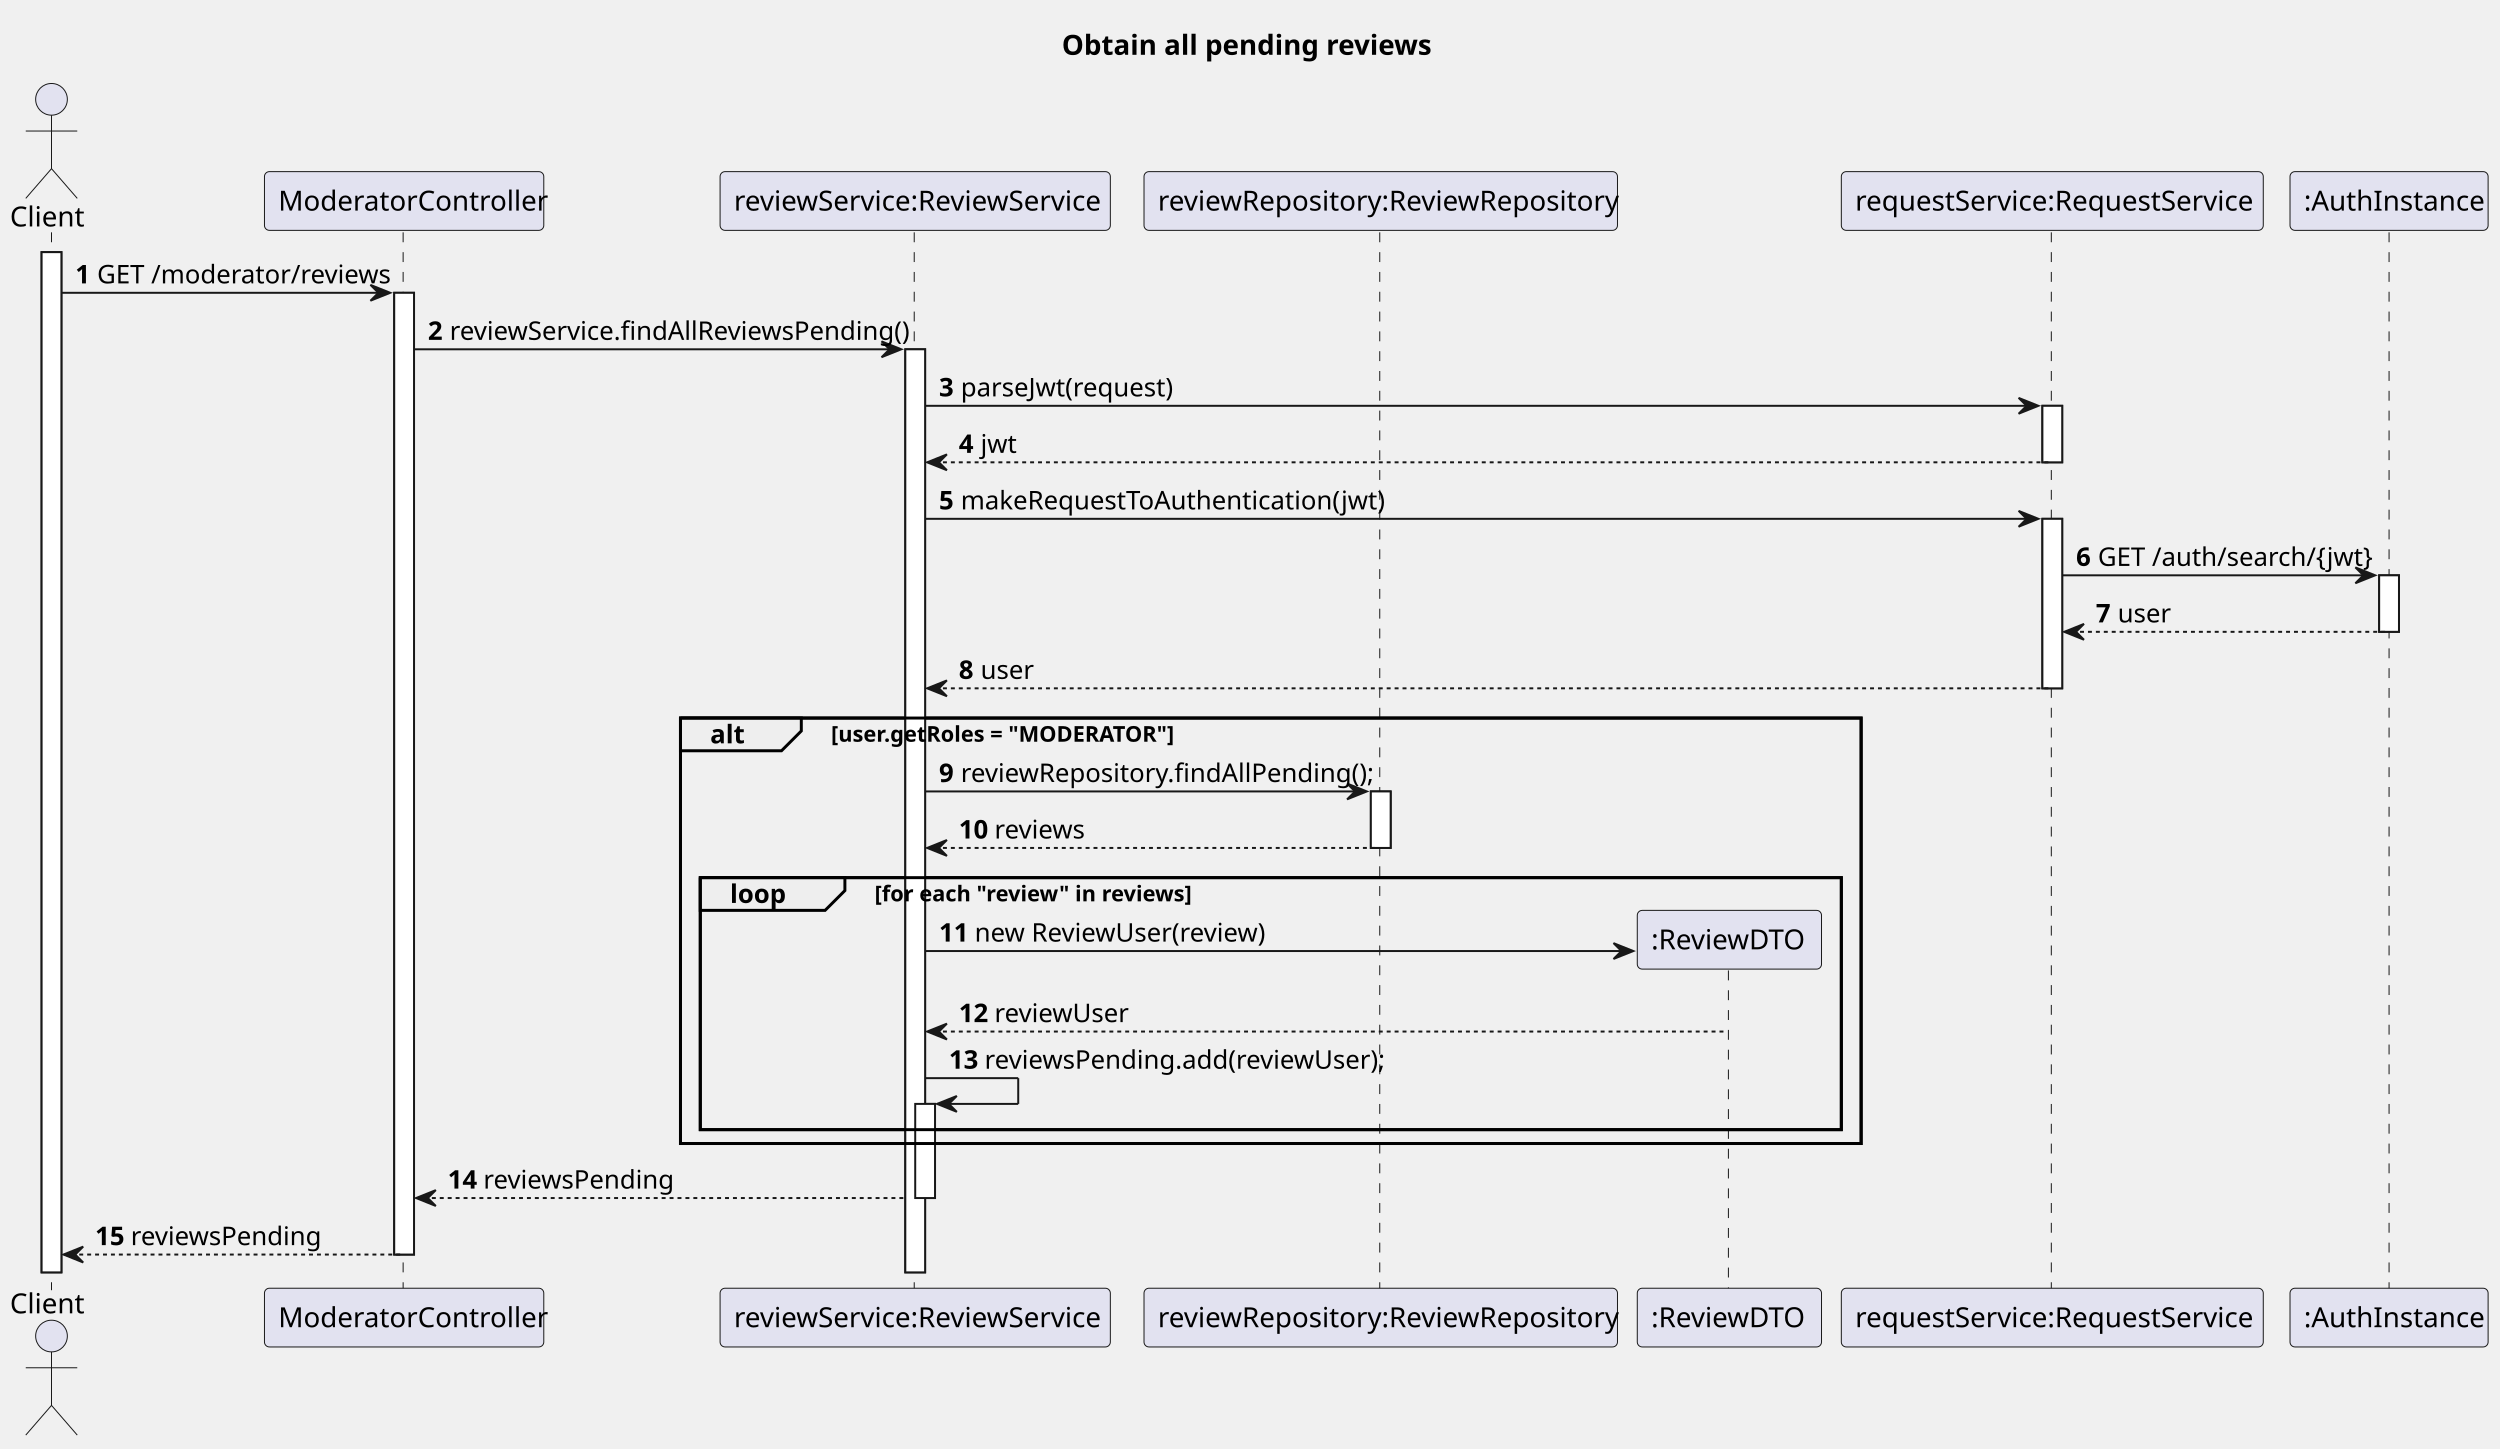
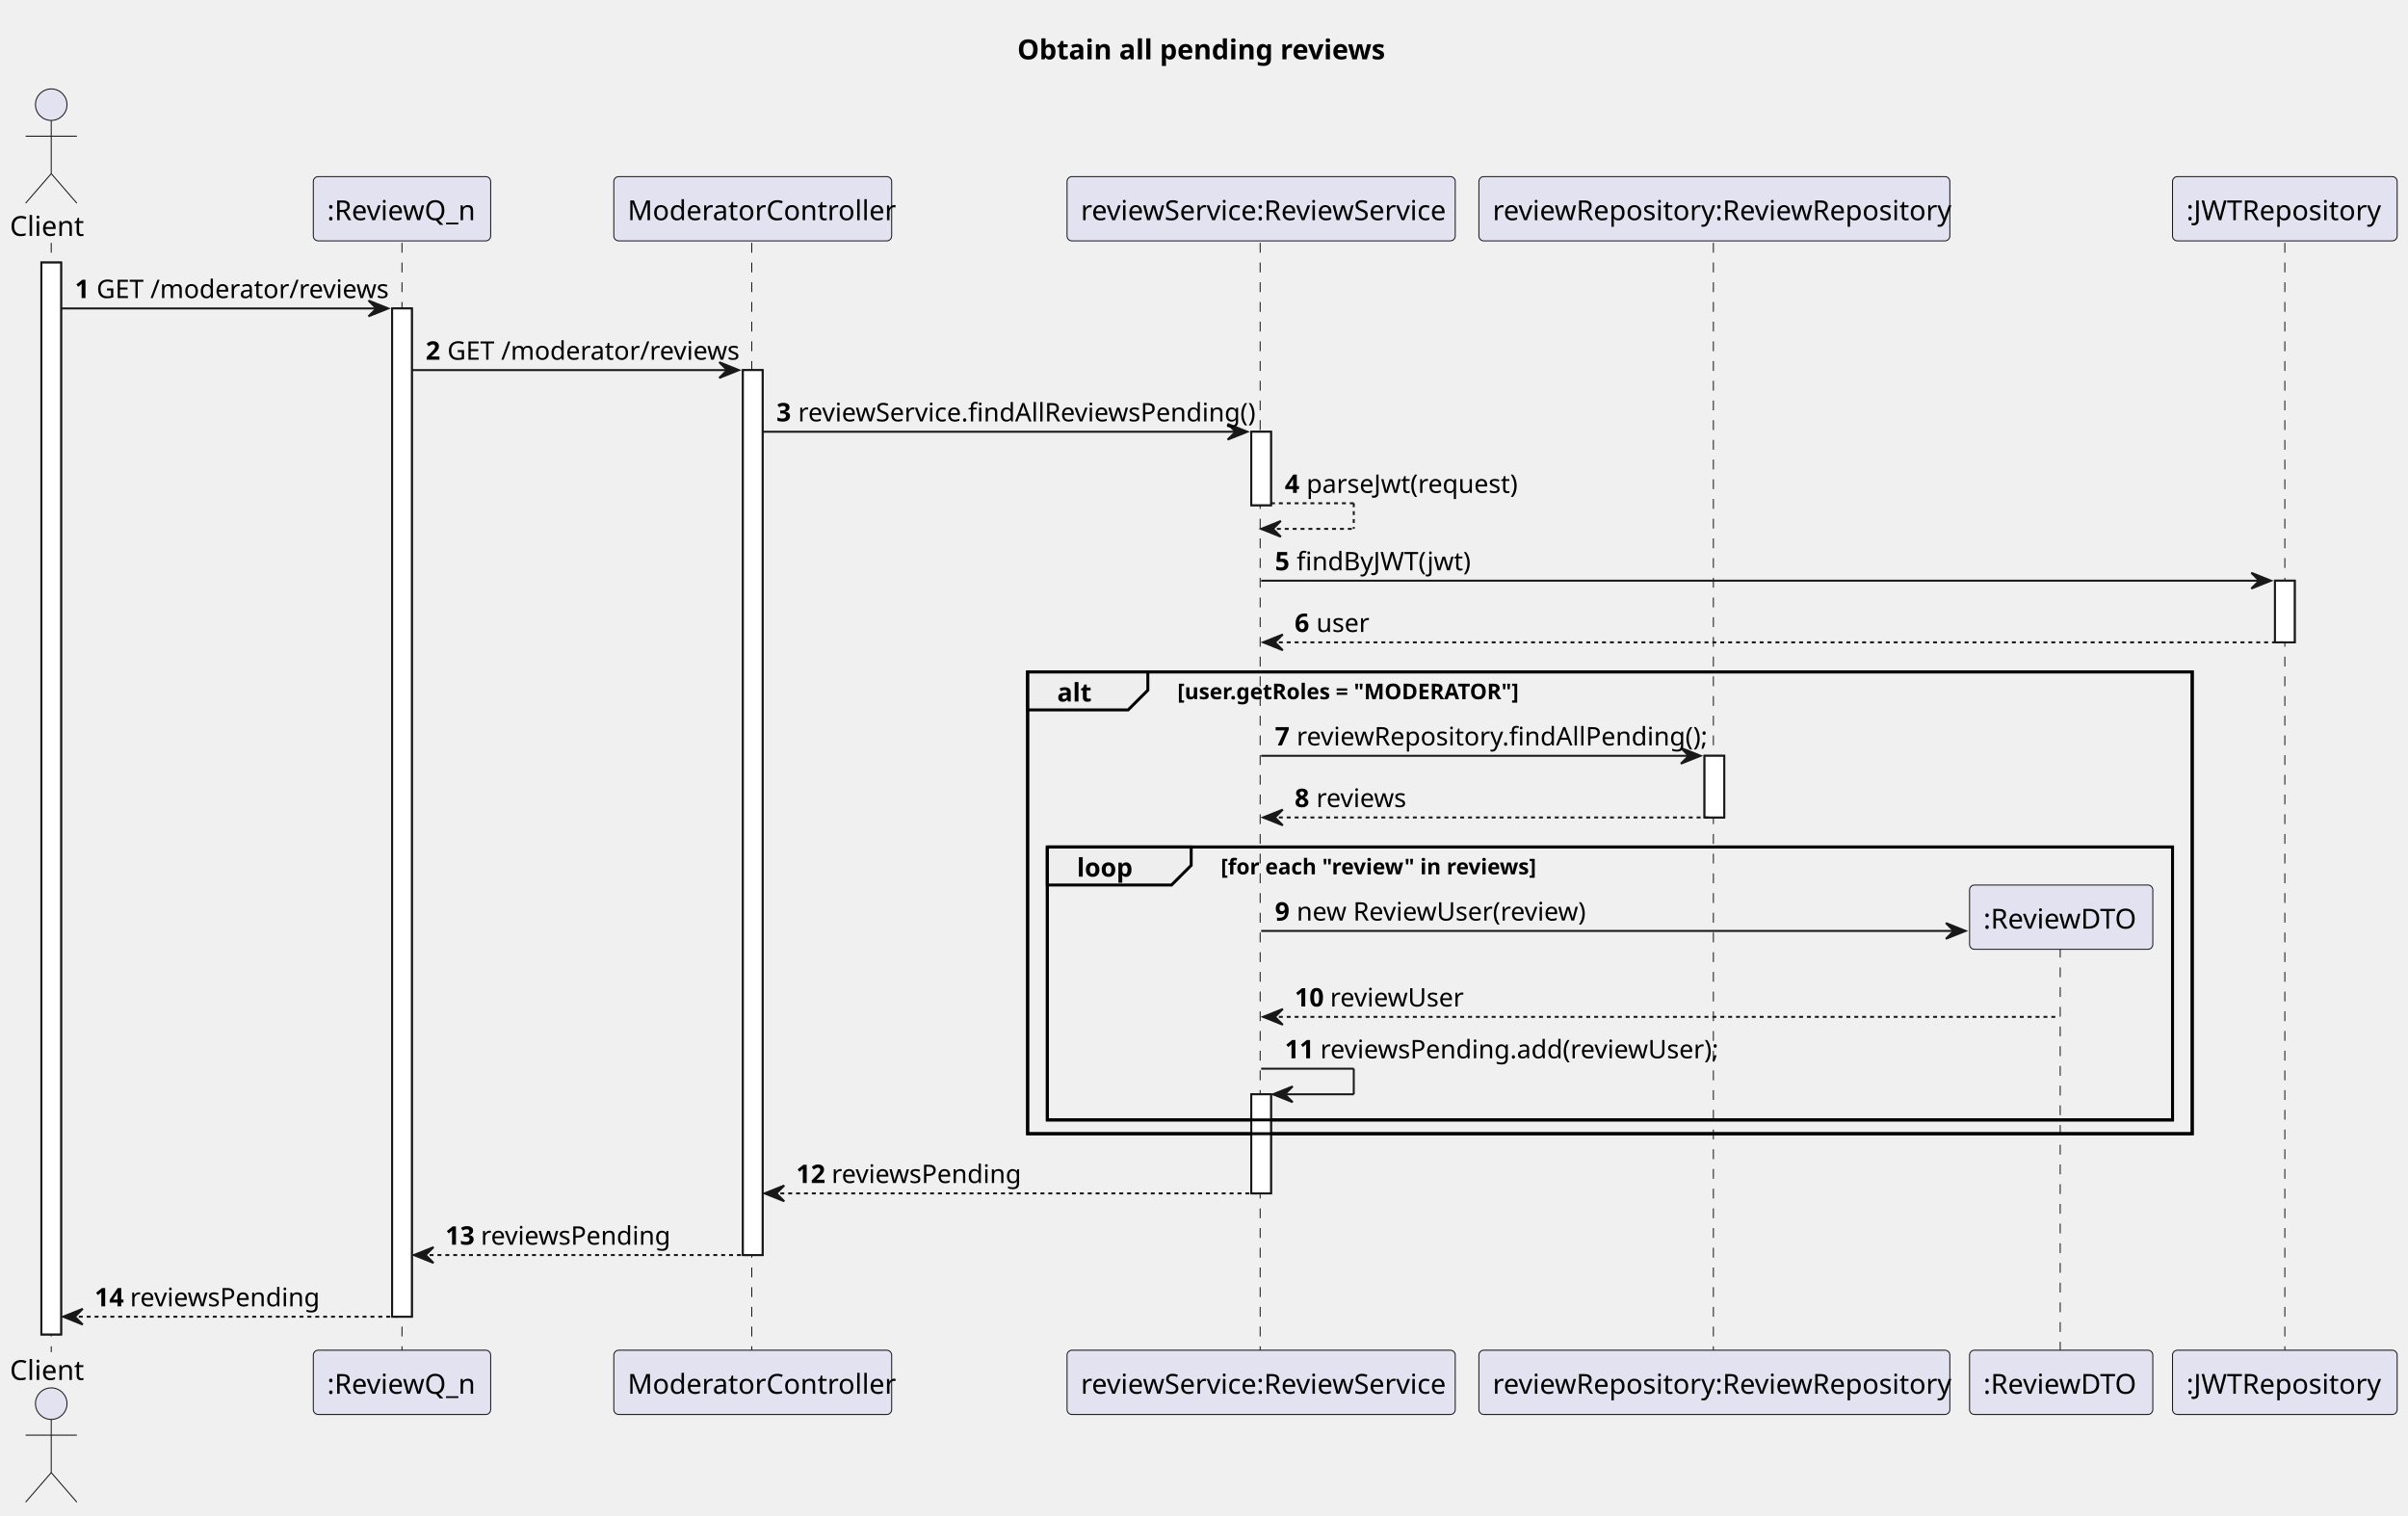
- <svg xmlns="http://www.w3.org/2000/svg" contentStyleType="text/css" height="731px" preserveAspectRatio="none" style="width:1262px;height:731px;background:#FFFFFF;" version="1.1" viewBox="0 0 1262 731" width="1262px" zoomAndPan="magnify">
+ <svg xmlns="http://www.w3.org/2000/svg" contentStyleType="text/css" height="769px" preserveAspectRatio="none" style="width:1222px;height:769px;background:#FFFFFF;" version="1.1" viewBox="0 0 1222 769" width="1222px" zoomAndPan="magnify">
  <defs />
  <g>
-     <rect fill="none" height="25.641" id="_title" style="stroke:none;stroke-width:1.0;" width="198" x="531" y="10" />
-     <text fill="#000000" font-family="sans-serif" font-size="14" font-weight="bold" lengthAdjust="spacing" textLength="188" x="536" y="27.674">Obtain all pending reviews</text>
-     <rect fill="#FFFFFF" height="515.016" style="stroke:#181818;stroke-width:1.0;" width="10" x="21" y="127.281" />
-     <rect fill="#FFFFFF" height="485.492" style="stroke:#181818;stroke-width:1.0;" width="10" x="199" y="147.805" />
-     <rect fill="#FFFFFF" height="465.969" style="stroke:#181818;stroke-width:1.0;" width="10" x="457" y="176.328" />
-     <rect fill="#FFFFFF" height="47.523" style="stroke:#181818;stroke-width:1.0;" width="10" x="462" y="557.25" />
-     <rect fill="#FFFFFF" height="28.523" style="stroke:#181818;stroke-width:1.0;" width="10" x="692" y="399.516" />
-     <rect fill="#FFFFFF" height="28.523" style="stroke:#181818;stroke-width:1.0;" width="10" x="1031" y="204.852" />
-     <rect fill="#FFFFFF" height="85.57" style="stroke:#181818;stroke-width:1.0;" width="10" x="1031" y="261.898" />
-     <rect fill="#FFFFFF" height="28.523" style="stroke:#181818;stroke-width:1.0;" width="10" x="1201" y="290.422" />
-     <rect fill="none" height="214.781" style="stroke:#000000;stroke-width:1.5;" width="596" x="343.5" y="362.469" />
-     <rect fill="none" height="127.211" style="stroke:#000000;stroke-width:1.5;" width="576" x="353.5" y="443.039" />
-     <line style="stroke:#181818;stroke-width:0.5;stroke-dasharray:5.0,5.0;" x1="26" x2="26" y1="117.281" y2="651.297" />
-     <line style="stroke:#181818;stroke-width:0.5;stroke-dasharray:5.0,5.0;" x1="203.5" x2="203.5" y1="117.281" y2="651.297" />
-     <line style="stroke:#181818;stroke-width:0.5;stroke-dasharray:5.0,5.0;" x1="461.5" x2="461.5" y1="117.281" y2="651.297" />
-     <line style="stroke:#181818;stroke-width:0.5;stroke-dasharray:5.0,5.0;" x1="696.5" x2="696.5" y1="117.281" y2="651.297" />
-     <line style="stroke:#181818;stroke-width:0.5;stroke-dasharray:5.0,5.0;" x1="872.5" x2="872.5" y1="489.883" y2="651.297" />
-     <line style="stroke:#181818;stroke-width:0.5;stroke-dasharray:5.0,5.0;" x1="1035.5" x2="1035.5" y1="117.281" y2="651.297" />
-     <line style="stroke:#181818;stroke-width:0.5;stroke-dasharray:5.0,5.0;" x1="1206" x2="1206" y1="117.281" y2="651.297" />
-     <text fill="#000000" font-family="sans-serif" font-size="14" lengthAdjust="spacing" textLength="36" x="5" y="114.314">Client</text>
-     <ellipse cx="26" cy="50.141" fill="#E2E2F0" rx="8" ry="8" style="stroke:#181818;stroke-width:0.5;" />
-     <path d="M26,58.141 L26,85.141 M13,66.141 L39,66.141 M26,85.141 L13,100.141 M26,85.141 L39,100.141 " fill="none" style="stroke:#181818;stroke-width:0.5;" />
-     <text fill="#000000" font-family="sans-serif" font-size="14" lengthAdjust="spacing" textLength="36" x="5" y="662.971">Client</text>
-     <ellipse cx="26" cy="674.438" fill="#E2E2F0" rx="8" ry="8" style="stroke:#181818;stroke-width:0.5;" />
-     <path d="M26,682.438 L26,709.438 M13,690.438 L39,690.438 M26,709.438 L13,724.438 M26,709.438 L39,724.438 " fill="none" style="stroke:#181818;stroke-width:0.5;" />
-     <rect fill="#E2E2F0" height="29.641" rx="2.5" ry="2.5" style="stroke:#181818;stroke-width:0.5;" width="141" x="133.5" y="86.641" />
-     <text fill="#000000" font-family="sans-serif" font-size="14" lengthAdjust="spacing" textLength="127" x="140.5" y="106.314">ModeratorController</text>
-     <rect fill="#E2E2F0" height="29.641" rx="2.5" ry="2.5" style="stroke:#181818;stroke-width:0.5;" width="141" x="133.5" y="650.297" />
-     <text fill="#000000" font-family="sans-serif" font-size="14" lengthAdjust="spacing" textLength="127" x="140.5" y="669.971">ModeratorController</text>
-     <rect fill="#E2E2F0" height="29.641" rx="2.5" ry="2.5" style="stroke:#181818;stroke-width:0.5;" width="197" x="363.5" y="86.641" />
-     <text fill="#000000" font-family="sans-serif" font-size="14" lengthAdjust="spacing" textLength="183" x="370.5" y="106.314">reviewService:ReviewService</text>
-     <rect fill="#E2E2F0" height="29.641" rx="2.5" ry="2.5" style="stroke:#181818;stroke-width:0.5;" width="197" x="363.5" y="650.297" />
-     <text fill="#000000" font-family="sans-serif" font-size="14" lengthAdjust="spacing" textLength="183" x="370.5" y="669.971">reviewService:ReviewService</text>
-     <rect fill="#E2E2F0" height="29.641" rx="2.5" ry="2.5" style="stroke:#181818;stroke-width:0.5;" width="239" x="577.5" y="86.641" />
-     <text fill="#000000" font-family="sans-serif" font-size="14" lengthAdjust="spacing" textLength="225" x="584.5" y="106.314">reviewRepository:ReviewRepository</text>
-     <rect fill="#E2E2F0" height="29.641" rx="2.5" ry="2.5" style="stroke:#181818;stroke-width:0.5;" width="239" x="577.5" y="650.297" />
-     <text fill="#000000" font-family="sans-serif" font-size="14" lengthAdjust="spacing" textLength="225" x="584.5" y="669.971">reviewRepository:ReviewRepository</text>
-     <rect fill="#E2E2F0" height="29.641" rx="2.5" ry="2.5" style="stroke:#181818;stroke-width:0.5;" width="93" x="826.5" y="650.297" />
-     <text fill="#000000" font-family="sans-serif" font-size="14" lengthAdjust="spacing" textLength="79" x="833.5" y="669.971">:ReviewDTO</text>
-     <rect fill="#E2E2F0" height="29.641" rx="2.5" ry="2.5" style="stroke:#181818;stroke-width:0.5;" width="213" x="929.5" y="86.641" />
-     <text fill="#000000" font-family="sans-serif" font-size="14" lengthAdjust="spacing" textLength="199" x="936.5" y="106.314">requestService:RequestService</text>
-     <rect fill="#E2E2F0" height="29.641" rx="2.5" ry="2.5" style="stroke:#181818;stroke-width:0.5;" width="213" x="929.5" y="650.297" />
-     <text fill="#000000" font-family="sans-serif" font-size="14" lengthAdjust="spacing" textLength="199" x="936.5" y="669.971">requestService:RequestService</text>
-     <rect fill="#E2E2F0" height="29.641" rx="2.5" ry="2.5" style="stroke:#181818;stroke-width:0.5;" width="100" x="1156" y="86.641" />
-     <text fill="#000000" font-family="sans-serif" font-size="14" lengthAdjust="spacing" textLength="86" x="1163" y="106.314">:AuthInstance</text>
-     <rect fill="#E2E2F0" height="29.641" rx="2.5" ry="2.5" style="stroke:#181818;stroke-width:0.5;" width="100" x="1156" y="650.297" />
-     <text fill="#000000" font-family="sans-serif" font-size="14" lengthAdjust="spacing" textLength="86" x="1163" y="669.971">:AuthInstance</text>
-     <rect fill="#FFFFFF" height="515.016" style="stroke:#181818;stroke-width:1.0;" width="10" x="21" y="127.281" />
-     <rect fill="#FFFFFF" height="485.492" style="stroke:#181818;stroke-width:1.0;" width="10" x="199" y="147.805" />
-     <rect fill="#FFFFFF" height="465.969" style="stroke:#181818;stroke-width:1.0;" width="10" x="457" y="176.328" />
-     <rect fill="#FFFFFF" height="47.523" style="stroke:#181818;stroke-width:1.0;" width="10" x="462" y="557.25" />
-     <rect fill="#FFFFFF" height="28.523" style="stroke:#181818;stroke-width:1.0;" width="10" x="692" y="399.516" />
-     <rect fill="#FFFFFF" height="28.523" style="stroke:#181818;stroke-width:1.0;" width="10" x="1031" y="204.852" />
-     <rect fill="#FFFFFF" height="85.57" style="stroke:#181818;stroke-width:1.0;" width="10" x="1031" y="261.898" />
-     <rect fill="#FFFFFF" height="28.523" style="stroke:#181818;stroke-width:1.0;" width="10" x="1201" y="290.422" />
-     <polygon fill="#181818" points="187,143.805,197,147.805,187,151.805,191,147.805" style="stroke:#181818;stroke-width:1.0;" />
-     <line style="stroke:#181818;stroke-width:1.0;" x1="31" x2="193" y1="147.805" y2="147.805" />
-     <text fill="#000000" font-family="sans-serif" font-size="13" font-weight="bold" lengthAdjust="spacing" textLength="7" x="38" y="143.05">1</text>
-     <text fill="#000000" font-family="sans-serif" font-size="13" lengthAdjust="spacing" textLength="138" x="49" y="143.05">GET /moderator/reviews</text>
-     <polygon fill="#181818" points="445,172.328,455,176.328,445,180.328,449,176.328" style="stroke:#181818;stroke-width:1.0;" />
-     <line style="stroke:#181818;stroke-width:1.0;" x1="209" x2="451" y1="176.328" y2="176.328" />
-     <text fill="#000000" font-family="sans-serif" font-size="13" font-weight="bold" lengthAdjust="spacing" textLength="7" x="216" y="171.573">2</text>
-     <text fill="#000000" font-family="sans-serif" font-size="13" lengthAdjust="spacing" textLength="218" x="227" y="171.573">reviewService.findAllReviewsPending()</text>
-     <polygon fill="#181818" points="1019,200.852,1029,204.852,1019,208.852,1023,204.852" style="stroke:#181818;stroke-width:1.0;" />
-     <line style="stroke:#181818;stroke-width:1.0;" x1="467" x2="1025" y1="204.852" y2="204.852" />
-     <text fill="#000000" font-family="sans-serif" font-size="13" font-weight="bold" lengthAdjust="spacing" textLength="7" x="474" y="200.097">3</text>
-     <text fill="#000000" font-family="sans-serif" font-size="13" lengthAdjust="spacing" textLength="102" x="485" y="200.097">parseJwt(request)</text>
-     <polygon fill="#181818" points="478,229.375,468,233.375,478,237.375,474,233.375" style="stroke:#181818;stroke-width:1.0;" />
-     <line style="stroke:#181818;stroke-width:1.0;stroke-dasharray:2.0,2.0;" x1="472" x2="1035" y1="233.375" y2="233.375" />
-     <text fill="#000000" font-family="sans-serif" font-size="13" font-weight="bold" lengthAdjust="spacing" textLength="7" x="484" y="228.62">4</text>
-     <text fill="#000000" font-family="sans-serif" font-size="13" lengthAdjust="spacing" textLength="16" x="495" y="228.62">jwt</text>
-     <polygon fill="#181818" points="1019,257.898,1029,261.898,1019,265.898,1023,261.898" style="stroke:#181818;stroke-width:1.0;" />
-     <line style="stroke:#181818;stroke-width:1.0;" x1="467" x2="1025" y1="261.898" y2="261.898" />
-     <text fill="#000000" font-family="sans-serif" font-size="13" font-weight="bold" lengthAdjust="spacing" textLength="7" x="474" y="257.144">5</text>
-     <text fill="#000000" font-family="sans-serif" font-size="13" lengthAdjust="spacing" textLength="201" x="485" y="257.144">makeRequestToAuthentication(jwt)</text>
-     <polygon fill="#181818" points="1189,286.422,1199,290.422,1189,294.422,1193,290.422" style="stroke:#181818;stroke-width:1.0;" />
-     <line style="stroke:#181818;stroke-width:1.0;" x1="1041" x2="1195" y1="290.422" y2="290.422" />
-     <text fill="#000000" font-family="sans-serif" font-size="13" font-weight="bold" lengthAdjust="spacing" textLength="7" x="1048" y="285.667">6</text>
-     <text fill="#000000" font-family="sans-serif" font-size="13" lengthAdjust="spacing" textLength="130" x="1059" y="285.667">GET /auth/search/{jwt}</text>
-     <polygon fill="#181818" points="1052,314.945,1042,318.945,1052,322.945,1048,318.945" style="stroke:#181818;stroke-width:1.0;" />
-     <line style="stroke:#181818;stroke-width:1.0;stroke-dasharray:2.0,2.0;" x1="1046" x2="1205" y1="318.945" y2="318.945" />
-     <text fill="#000000" font-family="sans-serif" font-size="13" font-weight="bold" lengthAdjust="spacing" textLength="7" x="1058" y="314.19">7</text>
-     <text fill="#000000" font-family="sans-serif" font-size="13" lengthAdjust="spacing" textLength="25" x="1069" y="314.19">user</text>
-     <polygon fill="#181818" points="478,343.469,468,347.469,478,351.469,474,347.469" style="stroke:#181818;stroke-width:1.0;" />
-     <line style="stroke:#181818;stroke-width:1.0;stroke-dasharray:2.0,2.0;" x1="472" x2="1035" y1="347.469" y2="347.469" />
-     <text fill="#000000" font-family="sans-serif" font-size="13" font-weight="bold" lengthAdjust="spacing" textLength="7" x="484" y="342.714">8</text>
-     <text fill="#000000" font-family="sans-serif" font-size="13" lengthAdjust="spacing" textLength="25" x="495" y="342.714">user</text>
-     <path d="M343.5,362.469 L404.5,362.469 L404.5,368.992 L394.5,378.992 L343.5,378.992 L343.5,362.469 " fill="#EEEEEE" style="stroke:#000000;stroke-width:1.5;" />
-     <rect fill="none" height="214.781" style="stroke:#000000;stroke-width:1.5;" width="596" x="343.5" y="362.469" />
-     <text fill="#000000" font-family="sans-serif" font-size="13" font-weight="bold" lengthAdjust="spacing" textLength="16" x="358.5" y="375.237">alt</text>
-     <text fill="#000000" font-family="sans-serif" font-size="11" font-weight="bold" lengthAdjust="spacing" textLength="176" x="419.5" y="374.427">[user.getRoles = "MODERATOR"]</text>
-     <polygon fill="#181818" points="680,395.516,690,399.516,680,403.516,684,399.516" style="stroke:#181818;stroke-width:1.0;" />
-     <line style="stroke:#181818;stroke-width:1.0;" x1="467" x2="686" y1="399.516" y2="399.516" />
-     <text fill="#000000" font-family="sans-serif" font-size="13" font-weight="bold" lengthAdjust="spacing" textLength="7" x="474" y="394.761">9</text>
-     <text fill="#000000" font-family="sans-serif" font-size="13" lengthAdjust="spacing" textLength="195" x="485" y="394.761">reviewRepository.findAllPending();</text>
-     <polygon fill="#181818" points="478,424.039,468,428.039,478,432.039,474,428.039" style="stroke:#181818;stroke-width:1.0;" />
-     <line style="stroke:#181818;stroke-width:1.0;stroke-dasharray:2.0,2.0;" x1="472" x2="696" y1="428.039" y2="428.039" />
-     <text fill="#000000" font-family="sans-serif" font-size="13" font-weight="bold" lengthAdjust="spacing" textLength="14" x="484" y="423.284">10</text>
-     <text fill="#000000" font-family="sans-serif" font-size="13" lengthAdjust="spacing" textLength="42" x="502" y="423.284">reviews</text>
-     <path d="M353.5,443.039 L426.5,443.039 L426.5,449.562 L416.5,459.562 L353.5,459.562 L353.5,443.039 " fill="#EEEEEE" style="stroke:#000000;stroke-width:1.5;" />
-     <rect fill="none" height="127.211" style="stroke:#000000;stroke-width:1.5;" width="576" x="353.5" y="443.039" />
-     <text fill="#000000" font-family="sans-serif" font-size="13" font-weight="bold" lengthAdjust="spacing" textLength="28" x="368.5" y="455.808">loop</text>
-     <text fill="#000000" font-family="sans-serif" font-size="11" font-weight="bold" lengthAdjust="spacing" textLength="165" x="441.5" y="454.997">[for each "review" in reviews]</text>
-     <polygon fill="#181818" points="814.5,476.086,824.5,480.086,814.5,484.086,818.5,480.086" style="stroke:#181818;stroke-width:1.0;" />
-     <line style="stroke:#181818;stroke-width:1.0;" x1="467" x2="820.5" y1="480.086" y2="480.086" />
-     <text fill="#000000" font-family="sans-serif" font-size="13" font-weight="bold" lengthAdjust="spacing" textLength="14" x="474" y="475.331">11</text>
-     <text fill="#000000" font-family="sans-serif" font-size="13" lengthAdjust="spacing" textLength="137" x="492" y="475.331">new ReviewUser(review)</text>
-     <rect fill="#E2E2F0" height="29.641" rx="2.5" ry="2.5" style="stroke:#181818;stroke-width:0.5;" width="93" x="826.5" y="459.562" />
-     <text fill="#000000" font-family="sans-serif" font-size="14" lengthAdjust="spacing" textLength="79" x="833.5" y="479.236">:ReviewDTO</text>
-     <polygon fill="#181818" points="478,516.727,468,520.727,478,524.727,474,520.727" style="stroke:#181818;stroke-width:1.0;" />
-     <line style="stroke:#181818;stroke-width:1.0;stroke-dasharray:2.0,2.0;" x1="472" x2="872" y1="520.727" y2="520.727" />
-     <text fill="#000000" font-family="sans-serif" font-size="13" font-weight="bold" lengthAdjust="spacing" textLength="14" x="484" y="515.972">12</text>
-     <text fill="#000000" font-family="sans-serif" font-size="13" lengthAdjust="spacing" textLength="62" x="502" y="515.972">reviewUser</text>
-     <line style="stroke:#181818;stroke-width:1.0;" x1="467" x2="514" y1="544.25" y2="544.25" />
-     <line style="stroke:#181818;stroke-width:1.0;" x1="514" x2="514" y1="544.25" y2="557.25" />
-     <line style="stroke:#181818;stroke-width:1.0;" x1="473" x2="514" y1="557.25" y2="557.25" />
-     <polygon fill="#181818" points="483,553.25,473,557.25,483,561.25,479,557.25" style="stroke:#181818;stroke-width:1.0;" />
-     <text fill="#000000" font-family="sans-serif" font-size="13" font-weight="bold" lengthAdjust="spacing" textLength="14" x="479" y="539.495">13</text>
-     <text fill="#000000" font-family="sans-serif" font-size="13" lengthAdjust="spacing" textLength="188" x="497" y="539.495">reviewsPending.add(reviewUser);</text>
-     <polygon fill="#181818" points="220,600.773,210,604.773,220,608.773,216,604.773" style="stroke:#181818;stroke-width:1.0;" />
-     <line style="stroke:#181818;stroke-width:1.0;stroke-dasharray:2.0,2.0;" x1="214" x2="456" y1="604.773" y2="604.773" />
-     <text fill="#000000" font-family="sans-serif" font-size="13" font-weight="bold" lengthAdjust="spacing" textLength="14" x="226" y="600.019">14</text>
-     <text fill="#000000" font-family="sans-serif" font-size="13" lengthAdjust="spacing" textLength="89" x="244" y="600.019">reviewsPending</text>
-     <polygon fill="#181818" points="42,629.297,32,633.297,42,637.297,38,633.297" style="stroke:#181818;stroke-width:1.0;" />
-     <line style="stroke:#181818;stroke-width:1.0;stroke-dasharray:2.0,2.0;" x1="36" x2="203" y1="633.297" y2="633.297" />
-     <text fill="#000000" font-family="sans-serif" font-size="13" font-weight="bold" lengthAdjust="spacing" textLength="14" x="48" y="628.542">15</text>
-     <text fill="#000000" font-family="sans-serif" font-size="13" lengthAdjust="spacing" textLength="89" x="66" y="628.542">reviewsPending</text>
+     <text fill="#000000" font-family="sans-serif" font-size="14" font-weight="bold" lengthAdjust="spacing" textLength="188" x="516.25" y="30.107">Obtain all pending reviews</text>
+     <rect fill="#FFFFFF" height="543.986" style="stroke:#181818;stroke-width:1.0;" width="10" x="21" y="133.242" />
+     <rect fill="#FFFFFF" height="511.695" style="stroke:#181818;stroke-width:1.0;" width="10" x="199" y="156.533" />
+     <rect fill="#FFFFFF" height="449.113" style="stroke:#181818;stroke-width:1.0;" width="10" x="377" y="187.824" />
+     <rect fill="#FFFFFF" height="37.291" style="stroke:#181818;stroke-width:1.0;" width="10" x="635" y="219.115" />
+     <rect fill="#FFFFFF" height="50.291" style="stroke:#181818;stroke-width:1.0;" width="10" x="635" y="555.356" />
+     <rect fill="#FFFFFF" height="31.291" style="stroke:#181818;stroke-width:1.0;" width="10" x="865" y="383.57" />
+     <rect fill="#FFFFFF" height="31.291" style="stroke:#181818;stroke-width:1.0;" width="10" x="1154.5" y="294.697" />
+     <rect fill="none" height="234.367" style="stroke:#000000;stroke-width:1.5;" width="591" x="521.5" y="340.988" />
+     <rect fill="none" height="138.494" style="stroke:#000000;stroke-width:1.5;" width="571" x="531.5" y="429.861" />
+     <line style="stroke:#181818;stroke-width:0.5;stroke-dasharray:5.0,5.0;" x1="26" x2="26" y1="123.242" y2="686.229" />
+     <line style="stroke:#181818;stroke-width:0.5;stroke-dasharray:5.0,5.0;" x1="204" x2="204" y1="123.242" y2="686.229" />
+     <line style="stroke:#181818;stroke-width:0.5;stroke-dasharray:5.0,5.0;" x1="381.5" x2="381.5" y1="123.242" y2="686.229" />
+     <line style="stroke:#181818;stroke-width:0.5;stroke-dasharray:5.0,5.0;" x1="639.5" x2="639.5" y1="123.242" y2="686.229" />
+     <line style="stroke:#181818;stroke-width:0.5;stroke-dasharray:5.0,5.0;" x1="869.5" x2="869.5" y1="123.242" y2="686.229" />
+     <line style="stroke:#181818;stroke-width:0.5;stroke-dasharray:5.0,5.0;" x1="1045.5" x2="1045.5" y1="480.963" y2="686.229" />
+     <line style="stroke:#181818;stroke-width:0.5;stroke-dasharray:5.0,5.0;" x1="1159.5" x2="1159.5" y1="123.242" y2="686.229" />
+     <text fill="#000000" font-family="sans-serif" font-size="14" lengthAdjust="spacing" textLength="36" x="5" y="119.728">Client</text>
+     <ellipse cx="26" cy="53.121" fill="#E2E2F0" rx="8" ry="8" style="stroke:#181818;stroke-width:0.5;" />
+     <path d="M26,61.121 L26,88.121 M13,69.121 L39,69.121 M26,88.121 L13,103.121 M26,88.121 L39,103.121 " fill="none" style="stroke:#181818;stroke-width:0.5;" />
+     <text fill="#000000" font-family="sans-serif" font-size="14" lengthAdjust="spacing" textLength="36" x="5" y="700.336">Client</text>
+     <ellipse cx="26" cy="712.35" fill="#E2E2F0" rx="8" ry="8" style="stroke:#181818;stroke-width:0.5;" />
+     <path d="M26,720.35 L26,747.35 M13,728.35 L39,728.35 M26,747.35 L13,762.35 M26,747.35 L39,762.35 " fill="none" style="stroke:#181818;stroke-width:0.5;" />
+     <rect fill="#E2E2F0" height="32.621" rx="2.5" ry="2.5" style="stroke:#181818;stroke-width:0.5;" width="90" x="159" y="89.621" />
+     <text fill="#000000" font-family="sans-serif" font-size="14" lengthAdjust="spacing" textLength="76" x="166" y="111.728">:ReviewQ_n</text>
+     <rect fill="#E2E2F0" height="32.621" rx="2.5" ry="2.5" style="stroke:#181818;stroke-width:0.5;" width="90" x="159" y="685.229" />
+     <text fill="#000000" font-family="sans-serif" font-size="14" lengthAdjust="spacing" textLength="76" x="166" y="707.336">:ReviewQ_n</text>
+     <rect fill="#E2E2F0" height="32.621" rx="2.5" ry="2.5" style="stroke:#181818;stroke-width:0.5;" width="141" x="311.5" y="89.621" />
+     <text fill="#000000" font-family="sans-serif" font-size="14" lengthAdjust="spacing" textLength="127" x="318.5" y="111.728">ModeratorController</text>
+     <rect fill="#E2E2F0" height="32.621" rx="2.5" ry="2.5" style="stroke:#181818;stroke-width:0.5;" width="141" x="311.5" y="685.229" />
+     <text fill="#000000" font-family="sans-serif" font-size="14" lengthAdjust="spacing" textLength="127" x="318.5" y="707.336">ModeratorController</text>
+     <rect fill="#E2E2F0" height="32.621" rx="2.5" ry="2.5" style="stroke:#181818;stroke-width:0.5;" width="197" x="541.5" y="89.621" />
+     <text fill="#000000" font-family="sans-serif" font-size="14" lengthAdjust="spacing" textLength="183" x="548.5" y="111.728">reviewService:ReviewService</text>
+     <rect fill="#E2E2F0" height="32.621" rx="2.5" ry="2.5" style="stroke:#181818;stroke-width:0.5;" width="197" x="541.5" y="685.229" />
+     <text fill="#000000" font-family="sans-serif" font-size="14" lengthAdjust="spacing" textLength="183" x="548.5" y="707.336">reviewService:ReviewService</text>
+     <rect fill="#E2E2F0" height="32.621" rx="2.5" ry="2.5" style="stroke:#181818;stroke-width:0.5;" width="239" x="750.5" y="89.621" />
+     <text fill="#000000" font-family="sans-serif" font-size="14" lengthAdjust="spacing" textLength="225" x="757.5" y="111.728">reviewRepository:ReviewRepository</text>
+     <rect fill="#E2E2F0" height="32.621" rx="2.5" ry="2.5" style="stroke:#181818;stroke-width:0.5;" width="239" x="750.5" y="685.229" />
+     <text fill="#000000" font-family="sans-serif" font-size="14" lengthAdjust="spacing" textLength="225" x="757.5" y="707.336">reviewRepository:ReviewRepository</text>
+     <rect fill="#E2E2F0" height="32.621" rx="2.5" ry="2.5" style="stroke:#181818;stroke-width:0.5;" width="93" x="999.5" y="685.229" />
+     <text fill="#000000" font-family="sans-serif" font-size="14" lengthAdjust="spacing" textLength="79" x="1006.5" y="707.336">:ReviewDTO</text>
+     <rect fill="#E2E2F0" height="32.621" rx="2.5" ry="2.5" style="stroke:#181818;stroke-width:0.5;" width="114" x="1102.5" y="89.621" />
+     <text fill="#000000" font-family="sans-serif" font-size="14" lengthAdjust="spacing" textLength="100" x="1109.5" y="111.728">:JWTRepository</text>
+     <rect fill="#E2E2F0" height="32.621" rx="2.5" ry="2.5" style="stroke:#181818;stroke-width:0.5;" width="114" x="1102.5" y="685.229" />
+     <text fill="#000000" font-family="sans-serif" font-size="14" lengthAdjust="spacing" textLength="100" x="1109.5" y="707.336">:JWTRepository</text>
+     <rect fill="#FFFFFF" height="543.986" style="stroke:#181818;stroke-width:1.0;" width="10" x="21" y="133.242" />
+     <rect fill="#FFFFFF" height="511.695" style="stroke:#181818;stroke-width:1.0;" width="10" x="199" y="156.533" />
+     <rect fill="#FFFFFF" height="449.113" style="stroke:#181818;stroke-width:1.0;" width="10" x="377" y="187.824" />
+     <rect fill="#FFFFFF" height="37.291" style="stroke:#181818;stroke-width:1.0;" width="10" x="635" y="219.115" />
+     <rect fill="#FFFFFF" height="50.291" style="stroke:#181818;stroke-width:1.0;" width="10" x="635" y="555.356" />
+     <rect fill="#FFFFFF" height="31.291" style="stroke:#181818;stroke-width:1.0;" width="10" x="865" y="383.57" />
+     <rect fill="#FFFFFF" height="31.291" style="stroke:#181818;stroke-width:1.0;" width="10" x="1154.5" y="294.697" />
+     <polygon fill="#181818" points="187,152.533,197,156.533,187,160.533,191,156.533" style="stroke:#181818;stroke-width:1.0;" />
+     <line style="stroke:#181818;stroke-width:1.0;" x1="31" x2="193" y1="156.533" y2="156.533" />
+     <text fill="#000000" font-family="sans-serif" font-size="13" font-weight="bold" lengthAdjust="spacing" textLength="7" x="38" y="151.27">1</text>
+     <text fill="#000000" font-family="sans-serif" font-size="13" lengthAdjust="spacing" textLength="138" x="49" y="151.27">GET /moderator/reviews</text>
+     <polygon fill="#181818" points="365,183.824,375,187.824,365,191.824,369,187.824" style="stroke:#181818;stroke-width:1.0;" />
+     <line style="stroke:#181818;stroke-width:1.0;" x1="209" x2="371" y1="187.824" y2="187.824" />
+     <text fill="#000000" font-family="sans-serif" font-size="13" font-weight="bold" lengthAdjust="spacing" textLength="7" x="216" y="182.561">2</text>
+     <text fill="#000000" font-family="sans-serif" font-size="13" lengthAdjust="spacing" textLength="138" x="227" y="182.561">GET /moderator/reviews</text>
+     <polygon fill="#181818" points="623,215.115,633,219.115,623,223.115,627,219.115" style="stroke:#181818;stroke-width:1.0;" />
+     <line style="stroke:#181818;stroke-width:1.0;" x1="387" x2="629" y1="219.115" y2="219.115" />
+     <text fill="#000000" font-family="sans-serif" font-size="13" font-weight="bold" lengthAdjust="spacing" textLength="7" x="394" y="213.852">3</text>
+     <text fill="#000000" font-family="sans-serif" font-size="13" lengthAdjust="spacing" textLength="218" x="405" y="213.852">reviewService.findAllReviewsPending()</text>
+     <line style="stroke:#181818;stroke-width:1.0;stroke-dasharray:2.0,2.0;" x1="645" x2="687" y1="255.406" y2="255.406" />
+     <line style="stroke:#181818;stroke-width:1.0;stroke-dasharray:2.0,2.0;" x1="687" x2="687" y1="255.406" y2="268.406" />
+     <line style="stroke:#181818;stroke-width:1.0;stroke-dasharray:2.0,2.0;" x1="640" x2="687" y1="268.406" y2="268.406" />
+     <polygon fill="#181818" points="650,264.406,640,268.406,650,272.406,646,268.406" style="stroke:#181818;stroke-width:1.0;" />
+     <text fill="#000000" font-family="sans-serif" font-size="13" font-weight="bold" lengthAdjust="spacing" textLength="7" x="652" y="250.144">4</text>
+     <text fill="#000000" font-family="sans-serif" font-size="13" lengthAdjust="spacing" textLength="102" x="663" y="250.144">parseJwt(request)</text>
+     <polygon fill="#181818" points="1142.5,290.697,1152.5,294.697,1142.5,298.697,1146.5,294.697" style="stroke:#181818;stroke-width:1.0;" />
+     <line style="stroke:#181818;stroke-width:1.0;" x1="640" x2="1148.5" y1="294.697" y2="294.697" />
+     <text fill="#000000" font-family="sans-serif" font-size="13" font-weight="bold" lengthAdjust="spacing" textLength="7" x="647" y="289.435">5</text>
+     <text fill="#000000" font-family="sans-serif" font-size="13" lengthAdjust="spacing" textLength="86" x="658" y="289.435">findByJWT(jwt)</text>
+     <polygon fill="#181818" points="651,321.988,641,325.988,651,329.988,647,325.988" style="stroke:#181818;stroke-width:1.0;" />
+     <line style="stroke:#181818;stroke-width:1.0;stroke-dasharray:2.0,2.0;" x1="645" x2="1158.5" y1="325.988" y2="325.988" />
+     <text fill="#000000" font-family="sans-serif" font-size="13" font-weight="bold" lengthAdjust="spacing" textLength="7" x="657" y="320.726">6</text>
+     <text fill="#000000" font-family="sans-serif" font-size="13" lengthAdjust="spacing" textLength="25" x="668" y="320.726">user</text>
+     <path d="M521.5,340.988 L582.5,340.988 L582.5,350.279 L572.5,360.279 L521.5,360.279 L521.5,340.988 " fill="#EEEEEE" style="stroke:#000000;stroke-width:1.5;" />
+     <rect fill="none" height="234.367" style="stroke:#000000;stroke-width:1.5;" width="591" x="521.5" y="340.988" />
+     <text fill="#000000" font-family="sans-serif" font-size="13" font-weight="bold" lengthAdjust="spacing" textLength="16" x="536.5" y="356.017">alt</text>
+     <text fill="#000000" font-family="sans-serif" font-size="11" font-weight="bold" lengthAdjust="spacing" textLength="176" x="597.5" y="354.858">[user.getRoles = "MODERATOR"]</text>
+     <polygon fill="#181818" points="853,379.57,863,383.57,853,387.57,857,383.57" style="stroke:#181818;stroke-width:1.0;" />
+     <line style="stroke:#181818;stroke-width:1.0;" x1="640" x2="859" y1="383.57" y2="383.57" />
+     <text fill="#000000" font-family="sans-serif" font-size="13" font-weight="bold" lengthAdjust="spacing" textLength="7" x="647" y="378.308">7</text>
+     <text fill="#000000" font-family="sans-serif" font-size="13" lengthAdjust="spacing" textLength="195" x="658" y="378.308">reviewRepository.findAllPending();</text>
+     <polygon fill="#181818" points="651,410.861,641,414.861,651,418.861,647,414.861" style="stroke:#181818;stroke-width:1.0;" />
+     <line style="stroke:#181818;stroke-width:1.0;stroke-dasharray:2.0,2.0;" x1="645" x2="869" y1="414.861" y2="414.861" />
+     <text fill="#000000" font-family="sans-serif" font-size="13" font-weight="bold" lengthAdjust="spacing" textLength="7" x="657" y="409.599">8</text>
+     <text fill="#000000" font-family="sans-serif" font-size="13" lengthAdjust="spacing" textLength="42" x="668" y="409.599">reviews</text>
+     <path d="M531.5,429.861 L604.5,429.861 L604.5,439.152 L594.5,449.152 L531.5,449.152 L531.5,429.861 " fill="#EEEEEE" style="stroke:#000000;stroke-width:1.5;" />
+     <rect fill="none" height="138.494" style="stroke:#000000;stroke-width:1.5;" width="571" x="531.5" y="429.861" />
+     <text fill="#000000" font-family="sans-serif" font-size="13" font-weight="bold" lengthAdjust="spacing" textLength="28" x="546.5" y="444.89">loop</text>
+     <text fill="#000000" font-family="sans-serif" font-size="11" font-weight="bold" lengthAdjust="spacing" textLength="165" x="619.5" y="443.731">[for each "review" in reviews]</text>
+     <polygon fill="#181818" points="987.5,468.443,997.5,472.443,987.5,476.443,991.5,472.443" style="stroke:#181818;stroke-width:1.0;" />
+     <line style="stroke:#181818;stroke-width:1.0;" x1="640" x2="993.5" y1="472.443" y2="472.443" />
+     <text fill="#000000" font-family="sans-serif" font-size="13" font-weight="bold" lengthAdjust="spacing" textLength="7" x="647" y="467.181">9</text>
+     <text fill="#000000" font-family="sans-serif" font-size="13" lengthAdjust="spacing" textLength="137" x="658" y="467.181">new ReviewUser(review)</text>
+     <rect fill="#E2E2F0" height="32.621" rx="2.5" ry="2.5" style="stroke:#181818;stroke-width:0.5;" width="93" x="999.5" y="449.152" />
+     <text fill="#000000" font-family="sans-serif" font-size="14" lengthAdjust="spacing" textLength="79" x="1006.5" y="471.26">:ReviewDTO</text>
+     <polygon fill="#181818" points="651,512.064,641,516.064,651,520.064,647,516.064" style="stroke:#181818;stroke-width:1.0;" />
+     <line style="stroke:#181818;stroke-width:1.0;stroke-dasharray:2.0,2.0;" x1="645" x2="1045" y1="516.064" y2="516.064" />
+     <text fill="#000000" font-family="sans-serif" font-size="13" font-weight="bold" lengthAdjust="spacing" textLength="14" x="657" y="510.802">10</text>
+     <text fill="#000000" font-family="sans-serif" font-size="13" lengthAdjust="spacing" textLength="62" x="675" y="510.802">reviewUser</text>
+     <line style="stroke:#181818;stroke-width:1.0;" x1="640" x2="687" y1="542.356" y2="542.356" />
+     <line style="stroke:#181818;stroke-width:1.0;" x1="687" x2="687" y1="542.356" y2="555.356" />
+     <line style="stroke:#181818;stroke-width:1.0;" x1="646" x2="687" y1="555.356" y2="555.356" />
+     <polygon fill="#181818" points="656,551.356,646,555.356,656,559.356,652,555.356" style="stroke:#181818;stroke-width:1.0;" />
+     <text fill="#000000" font-family="sans-serif" font-size="13" font-weight="bold" lengthAdjust="spacing" textLength="14" x="652" y="537.093">11</text>
+     <text fill="#000000" font-family="sans-serif" font-size="13" lengthAdjust="spacing" textLength="188" x="670" y="537.093">reviewsPending.add(reviewUser);</text>
+     <polygon fill="#181818" points="398,601.646,388,605.646,398,609.646,394,605.646" style="stroke:#181818;stroke-width:1.0;" />
+     <line style="stroke:#181818;stroke-width:1.0;stroke-dasharray:2.0,2.0;" x1="392" x2="639" y1="605.646" y2="605.646" />
+     <text fill="#000000" font-family="sans-serif" font-size="13" font-weight="bold" lengthAdjust="spacing" textLength="14" x="404" y="600.384">12</text>
+     <text fill="#000000" font-family="sans-serif" font-size="13" lengthAdjust="spacing" textLength="89" x="422" y="600.384">reviewsPending</text>
+     <polygon fill="#181818" points="220,632.938,210,636.938,220,640.938,216,636.938" style="stroke:#181818;stroke-width:1.0;" />
+     <line style="stroke:#181818;stroke-width:1.0;stroke-dasharray:2.0,2.0;" x1="214" x2="381" y1="636.938" y2="636.938" />
+     <text fill="#000000" font-family="sans-serif" font-size="13" font-weight="bold" lengthAdjust="spacing" textLength="14" x="226" y="631.675">13</text>
+     <text fill="#000000" font-family="sans-serif" font-size="13" lengthAdjust="spacing" textLength="89" x="244" y="631.675">reviewsPending</text>
+     <polygon fill="#181818" points="42,664.229,32,668.229,42,672.229,38,668.229" style="stroke:#181818;stroke-width:1.0;" />
+     <line style="stroke:#181818;stroke-width:1.0;stroke-dasharray:2.0,2.0;" x1="36" x2="203" y1="668.229" y2="668.229" />
+     <text fill="#000000" font-family="sans-serif" font-size="13" font-weight="bold" lengthAdjust="spacing" textLength="14" x="48" y="662.966">14</text>
+     <text fill="#000000" font-family="sans-serif" font-size="13" lengthAdjust="spacing" textLength="89" x="66" y="662.966">reviewsPending</text>
  </g>
</svg>
